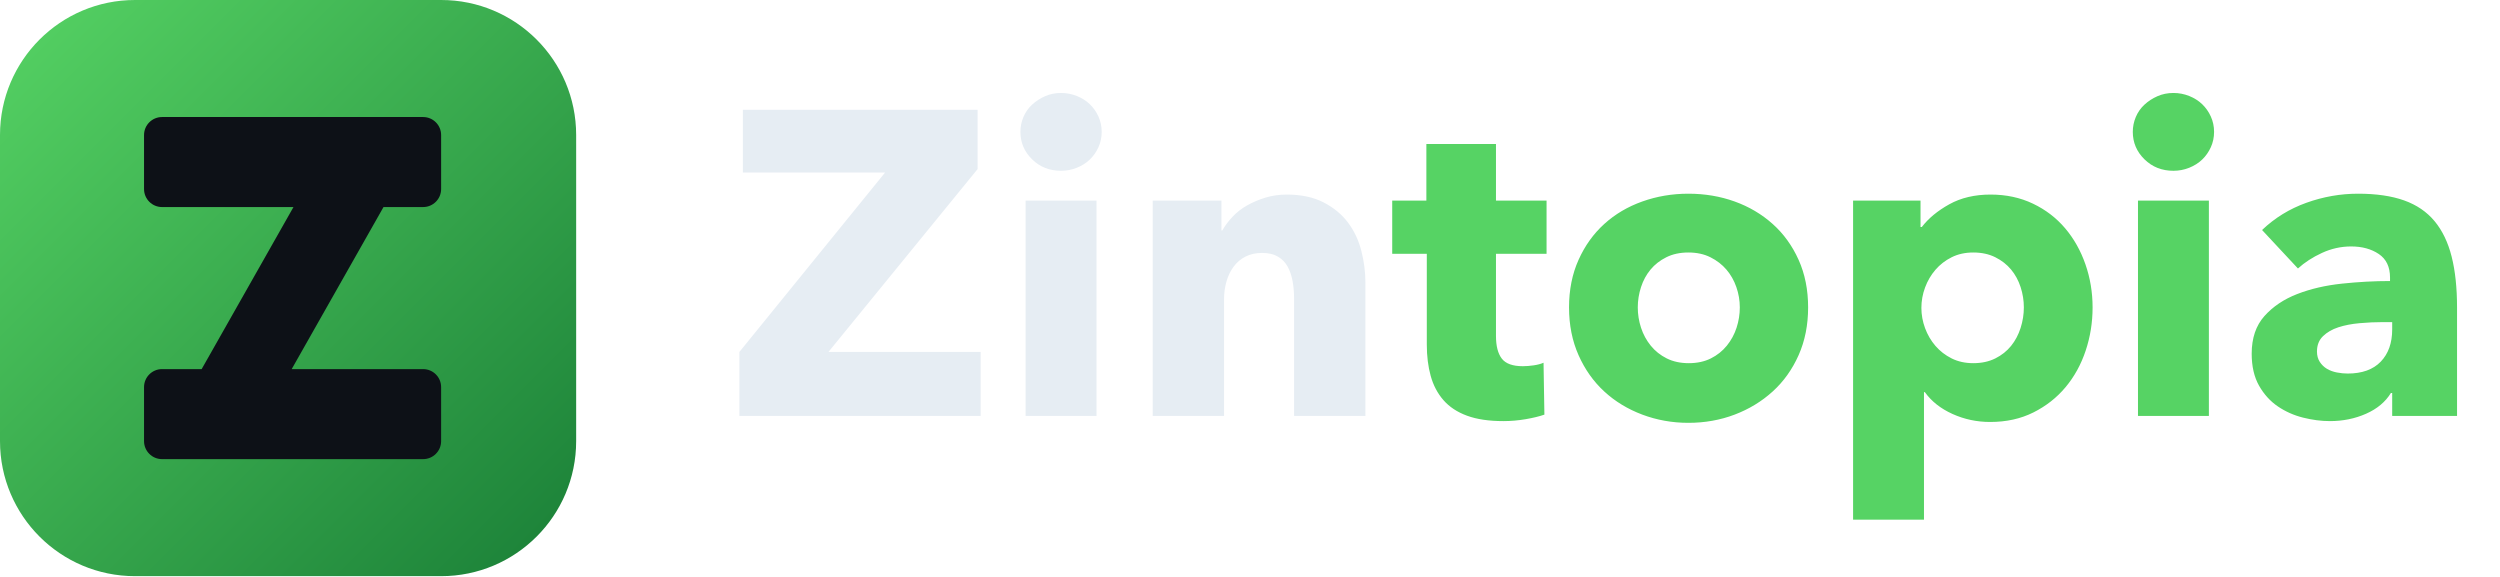
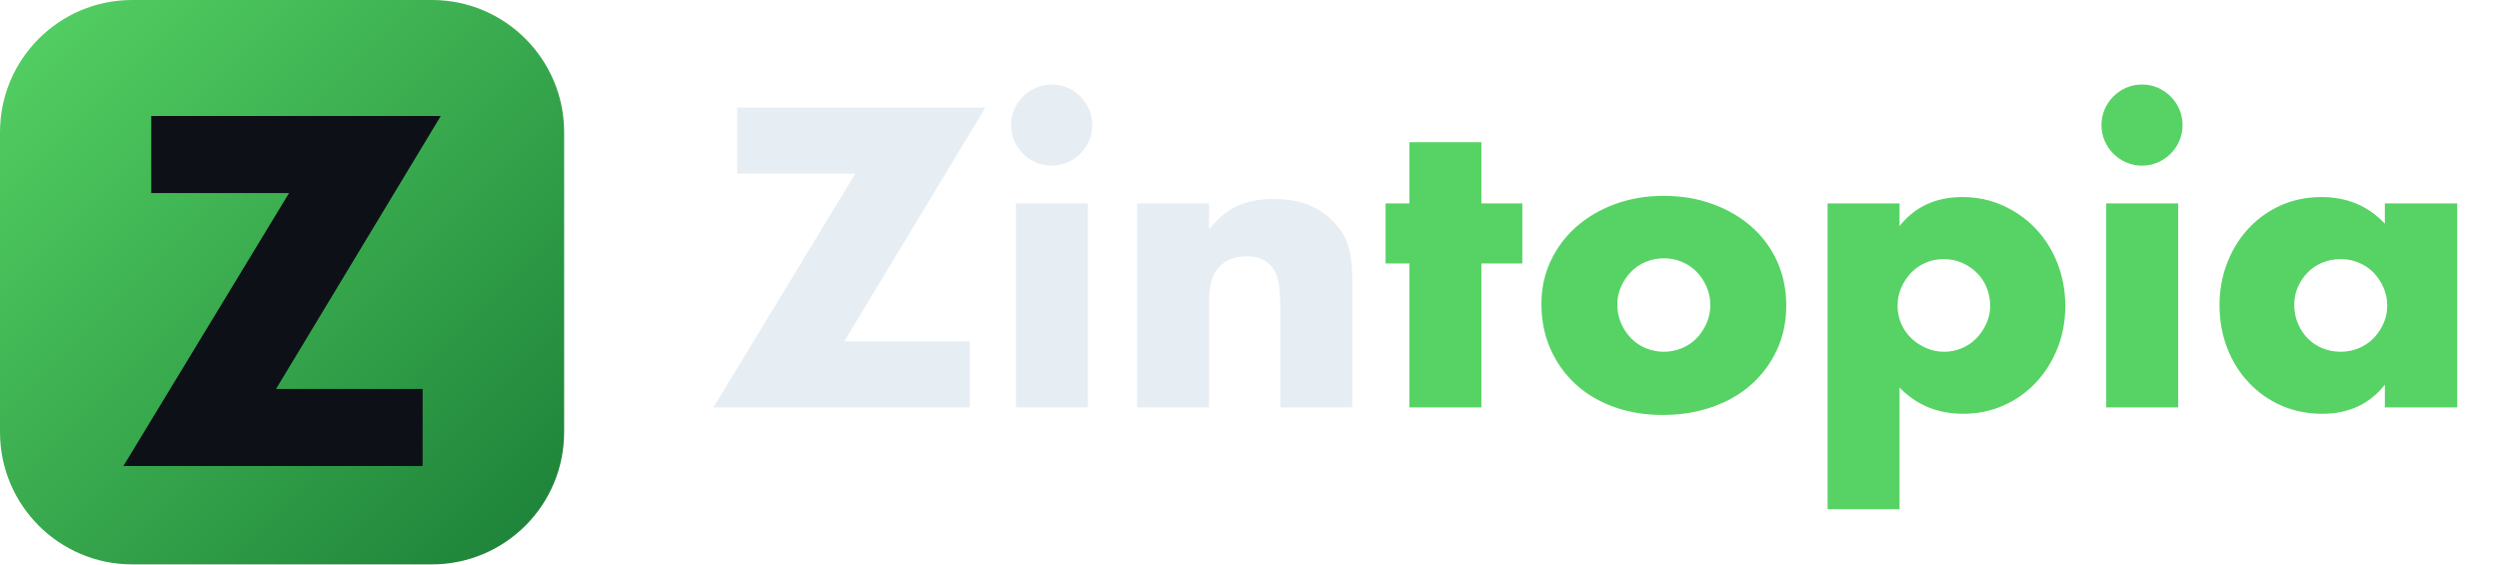
- <svg xmlns="http://www.w3.org/2000/svg" viewBox="0 0 277.7 64" width="277.7" height="64" role="img" aria-label="Zintopia">
+ <svg xmlns="http://www.w3.org/2000/svg" viewBox="0 0 283.5 64" width="283.5" height="64" role="img" aria-label="Zintopia">
  <defs>
    <linearGradient id="g" x1="0" y1="0" x2="1" y2="1">
      <stop offset="0%" stop-color="#56D364" />
      <stop offset="100%" stop-color="#1A7F37" />
    </linearGradient>
    <linearGradient id="gw" x1="0" y1="0" x2="1" y2="0">
      <stop offset="0%" stop-color="#2EA043" />
      <stop offset="100%" stop-color="#56D364" />
    </linearGradient>
  </defs>
  <g>
    <rect width="64" height="64" rx="15" fill="url(#g)" />
-     <g fill="#0D1117">
-       <path d="M18 13h29a2 2 0 0 1 2 2v6a2 2 0 0 1-2 2H32.6L22.4 41H47a2 2 0 0 1 2 2v6a2 2 0 0 1-2 2H18a2 2 0 0 1-2-2v-6a2 2 0 0 1 2-2h14.4L42.6 23H18a2 2 0 0 1-2-2v-6a2 2 0 0 1 2-2z" />
+     <g transform="translate(13.2105,52.8421) scale(0.052632,-0.052632)" fill="#0D1117">
+       <path d="M344 166H660V0H15L372 588H75V754H699Z" />
    </g>
  </g>
-   <g transform="translate(80.26,46.2) scale(0.048023,-0.048023)">
-     <path fill="#E6EDF3" d="M39 0V148L376 563H47V708H590V571L245 148H597V0Z M877 657Q877 638 869.5 621.5Q862 605 849.5 593.0Q837 581 819.5 574.0Q802 567 783 567Q743 567 716.0 593.5Q689 620 689 657Q689 675 696.0 691.5Q703 708 716.0 720.0Q729 732 746.0 739.5Q763 747 783 747Q802 747 819.5 740.0Q837 733 849.5 721.0Q862 709 869.5 692.5Q877 676 877 657ZM701 0V498H865V0Z M1322 0V272Q1322 293 1318.5 312.0Q1315 331 1307.0 345.5Q1299 360 1284.5 368.5Q1270 377 1248 377Q1226 377 1209.5 368.5Q1193 360 1182.0 345.0Q1171 330 1165.5 310.5Q1160 291 1160 270V0H995V498H1154V429H1156Q1165 445 1179.5 460.5Q1194 476 1213.5 487.0Q1233 498 1256.0 505.0Q1279 512 1305 512Q1355 512 1390.0 494.0Q1425 476 1446.5 447.5Q1468 419 1477.5 382.0Q1487 345 1487 308V0Z" />
-     <path fill="#56D364" d="M1789 375V185Q1789 150 1802.5 132.5Q1816 115 1851 115Q1863 115 1876.5 117.0Q1890 119 1899 123L1901 3Q1884 -3 1858.0 -7.5Q1832 -12 1806 -12Q1756 -12 1722.0 0.5Q1688 13 1667.5 36.5Q1647 60 1638.0 92.5Q1629 125 1629 165V375H1549V498H1628V629H1789V498H1906V375Z M2511 251Q2511 190 2489.0 140.5Q2467 91 2429.0 56.5Q2391 22 2341.0 3.0Q2291 -16 2234 -16Q2178 -16 2127.5 3.0Q2077 22 2039.5 56.5Q2002 91 1980.0 140.5Q1958 190 1958 251Q1958 312 1980.0 361.0Q2002 410 2039.5 444.0Q2077 478 2127.5 496.0Q2178 514 2234 514Q2291 514 2341.0 496.0Q2391 478 2429.0 444.0Q2467 410 2489.0 361.0Q2511 312 2511 251ZM2353 251Q2353 275 2345.0 298.0Q2337 321 2322.0 338.5Q2307 356 2285.0 367.0Q2263 378 2234 378Q2205 378 2183.0 367.0Q2161 356 2146.5 338.5Q2132 321 2124.5 298.0Q2117 275 2117 251Q2117 227 2124.5 204.0Q2132 181 2147.0 162.5Q2162 144 2184.0 133.0Q2206 122 2235 122Q2264 122 2286.0 133.0Q2308 144 2323.0 162.5Q2338 181 2345.5 204.0Q2353 227 2353 251Z M3169 251Q3169 199 3153.0 151.0Q3137 103 3106.5 66.5Q3076 30 3032.0 8.0Q2988 -14 2932 -14Q2886 -14 2845.0 4.5Q2804 23 2781 55H2779V-240H2615V498H2771V437H2774Q2797 467 2837.5 489.5Q2878 512 2933 512Q2987 512 3031.0 491.0Q3075 470 3105.5 434.0Q3136 398 3152.5 350.5Q3169 303 3169 251ZM3010 251Q3010 275 3002.5 298.0Q2995 321 2980.5 338.5Q2966 356 2944.0 367.0Q2922 378 2893 378Q2865 378 2843.0 367.0Q2821 356 2805.5 338.0Q2790 320 2781.5 297.0Q2773 274 2773 250Q2773 226 2781.5 203.0Q2790 180 2805.5 162.0Q2821 144 2843.0 133.0Q2865 122 2893 122Q2922 122 2944.0 133.0Q2966 144 2980.5 162.0Q2995 180 3002.5 203.5Q3010 227 3010 251Z M3450 657Q3450 638 3442.5 621.5Q3435 605 3422.5 593.0Q3410 581 3392.5 574.0Q3375 567 3356 567Q3316 567 3289.0 593.5Q3262 620 3262 657Q3262 675 3269.0 691.5Q3276 708 3289.0 720.0Q3302 732 3319.0 739.5Q3336 747 3356 747Q3375 747 3392.5 740.0Q3410 733 3422.5 721.0Q3435 709 3442.5 692.5Q3450 676 3450 657ZM3274 0V498H3438V0Z M3862 217H3841Q3814 217 3786.5 214.5Q3759 212 3737.5 205.0Q3716 198 3702.0 184.5Q3688 171 3688 149Q3688 135 3694.5 125.0Q3701 115 3711.0 109.0Q3721 103 3734.0 100.5Q3747 98 3759 98Q3809 98 3835.5 125.5Q3862 153 3862 200ZM3561 430Q3605 472 3663.5 493.0Q3722 514 3783 514Q3846 514 3889.5 498.5Q3933 483 3960.0 450.5Q3987 418 3999.5 368.5Q4012 319 4012 251V0H3862V53H3859Q3840 22 3801.5 5.0Q3763 -12 3718 -12Q3688 -12 3656.0 -4.0Q3624 4 3597.5 22.0Q3571 40 3554.0 70.0Q3537 100 3537 144Q3537 198 3566.5 231.0Q3596 264 3642.5 282.0Q3689 300 3746.0 306.0Q3803 312 3857 312V320Q3857 357 3831.0 374.5Q3805 392 3767 392Q3732 392 3699.5 377.0Q3667 362 3644 341Z" />
+   <g transform="translate(80.26,46.2) scale(0.045093,-0.045093)">
+     <path fill="#E6EDF3" d="M344.0 166H660.0V0H15.0L372.0 588H75.0V754H699.0Z M957.0 513V0H776.0V513ZM764.0 710Q764.0 731 772.0 749.5Q780.0 768 794.0 782.0Q808.0 796 826.5 804.0Q845.0 812 866.0 812Q887.0 812 905.5 804.0Q924.0 796 938.0 782.0Q952.0 768 960.0 749.5Q968.0 731 968.0 710Q968.0 689 960.0 670.5Q952.0 652 938.0 638.0Q924.0 624 905.5 616.0Q887.0 608 866.0 608Q845.0 608 826.5 616.0Q808.0 624 794.0 638.0Q780.0 652 772.0 670.5Q764.0 689 764.0 710Z M1081.0 513H1262.0V448Q1299.0 493 1337.0 508.5Q1375.0 524 1426.0 524Q1480.0 524 1518.5 506.5Q1557.0 489 1584.0 457Q1606.0 431 1614.0 399.0Q1622.0 367 1622.0 326V0H1441.0V259Q1441.0 297 1435.5 320.5Q1430.0 344 1416.0 358Q1404.0 370 1389.0 375.0Q1374.0 380 1357.0 380Q1311.0 380 1286.5 352.5Q1262.0 325 1262.0 274V0H1081.0Z" />
+     <path fill="#56D364" d="M1947.0 362V0H1766.0V362H1706.0V513H1766.0V667H1947.0V513H2050.0V362Z M2289.0 259Q2289.0 233 2298.5 211.5Q2308.0 190 2323.5 174.0Q2339.0 158 2360.5 149.0Q2382.0 140 2406.0 140Q2430.0 140 2451.5 149.0Q2473.0 158 2488.5 174.0Q2504.0 190 2513.5 211.5Q2523.0 233 2523.0 258Q2523.0 282 2513.5 303.5Q2504.0 325 2488.5 341.0Q2473.0 357 2451.5 366.0Q2430.0 375 2406.0 375Q2382.0 375 2360.5 366.0Q2339.0 357 2323.5 341.0Q2308.0 325 2298.5 304.0Q2289.0 283 2289.0 259ZM2098.0 261Q2098.0 318 2121.0 367.5Q2144.0 417 2185.0 453.5Q2226.0 490 2282.5 511.0Q2339.0 532 2406.0 532Q2472.0 532 2528.5 511.5Q2585.0 491 2626.5 454.5Q2668.0 418 2691.0 367.5Q2714.0 317 2714.0 256Q2714.0 195 2690.5 144.5Q2667.0 94 2626.0 57.5Q2585.0 21 2527.5 1.0Q2470.0 -19 2403.0 -19Q2337.0 -19 2281.0 1.0Q2225.0 21 2184.5 58.0Q2144.0 95 2121.0 146.5Q2098.0 198 2098.0 261Z M3227.0 255Q3227.0 279 3218.5 300.5Q3210.0 322 3194.0 338.0Q3178.0 354 3156.5 363.5Q3135.0 373 3110.0 373Q3086.0 373 3065.0 364.0Q3044.0 355 3028.5 339.0Q3013.0 323 3003.5 301.5Q2994.0 280 2994.0 256Q2994.0 232 3003.0 211.0Q3012.0 190 3028.0 174.5Q3044.0 159 3065.5 149.5Q3087.0 140 3111.0 140Q3135.0 140 3156.0 149.0Q3177.0 158 3192.5 174.0Q3208.0 190 3217.5 211.0Q3227.0 232 3227.0 255ZM2999.0 -256H2818.0V513H2999.0V456Q3057.0 529 3157.0 529Q3212.0 529 3259.5 507.5Q3307.0 486 3342.0 449.0Q3377.0 412 3396.5 362.0Q3416.0 312 3416.0 255Q3416.0 198 3396.5 149.0Q3377.0 100 3342.5 63.0Q3308.0 26 3261.0 5.0Q3214.0 -16 3159.0 -16Q3063.0 -16 2999.0 50Z M3700.0 513V0H3519.0V513ZM3507.0 710Q3507.0 731 3515.0 749.5Q3523.0 768 3537.0 782.0Q3551.0 796 3569.5 804.0Q3588.0 812 3609.0 812Q3630.0 812 3648.5 804.0Q3667.0 796 3681.0 782.0Q3695.0 768 3703.0 749.5Q3711.0 731 3711.0 710Q3711.0 689 3703.0 670.5Q3695.0 652 3681.0 638.0Q3667.0 624 3648.5 616.0Q3630.0 608 3609.0 608Q3588.0 608 3569.5 616.0Q3551.0 624 3537.0 638.0Q3523.0 652 3515.0 670.5Q3507.0 689 3507.0 710Z M3992.0 258Q3992.0 233 4001.0 211.5Q4010.0 190 4025.5 174.0Q4041.0 158 4062.5 149.0Q4084.0 140 4109.0 140Q4133.0 140 4154.5 149.0Q4176.0 158 4191.5 174.0Q4207.0 190 4216.5 211.0Q4226.0 232 4226.0 256Q4226.0 280 4216.5 301.5Q4207.0 323 4191.5 339.0Q4176.0 355 4154.5 364.0Q4133.0 373 4109.0 373Q4084.0 373 4062.5 364.0Q4041.0 355 4025.5 339.0Q4010.0 323 4001.0 302.5Q3992.0 282 3992.0 258ZM4220.0 513H4402.0V0H4220.0V57Q4162.0 -16 4063.0 -16Q4007.0 -16 3960.0 4.5Q3913.0 25 3878.0 62.0Q3843.0 99 3823.5 149.0Q3804.0 199 3804.0 258Q3804.0 313 3823.0 362.5Q3842.0 412 3876.0 449.0Q3910.0 486 3957.0 507.5Q4004.0 529 4061.0 529Q4157.0 529 4220.0 462Z" />
  </g>
</svg>
